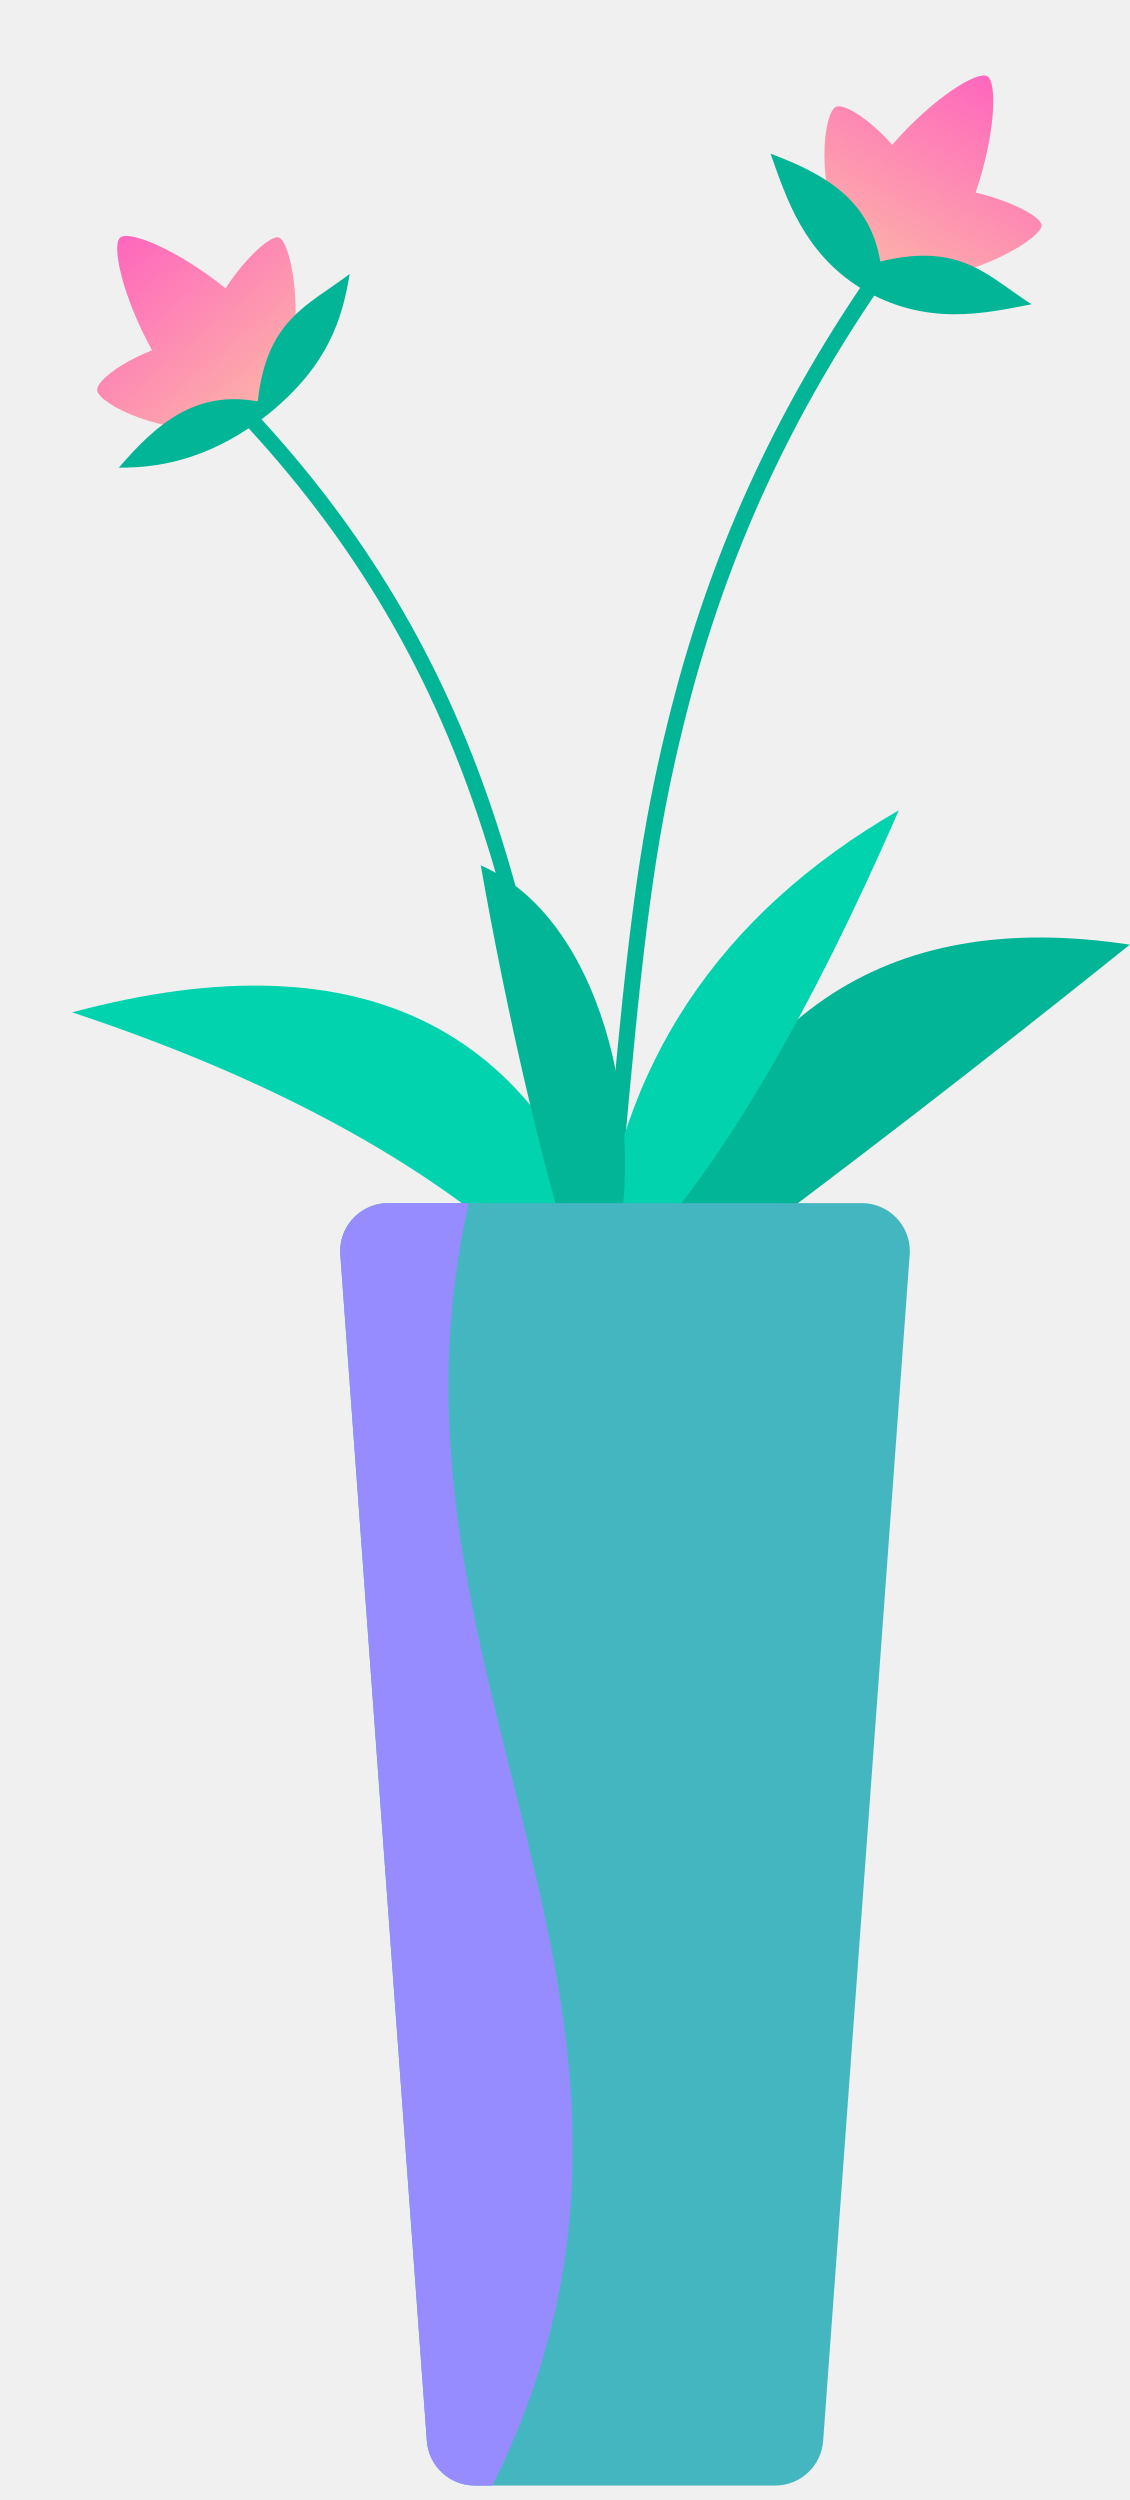
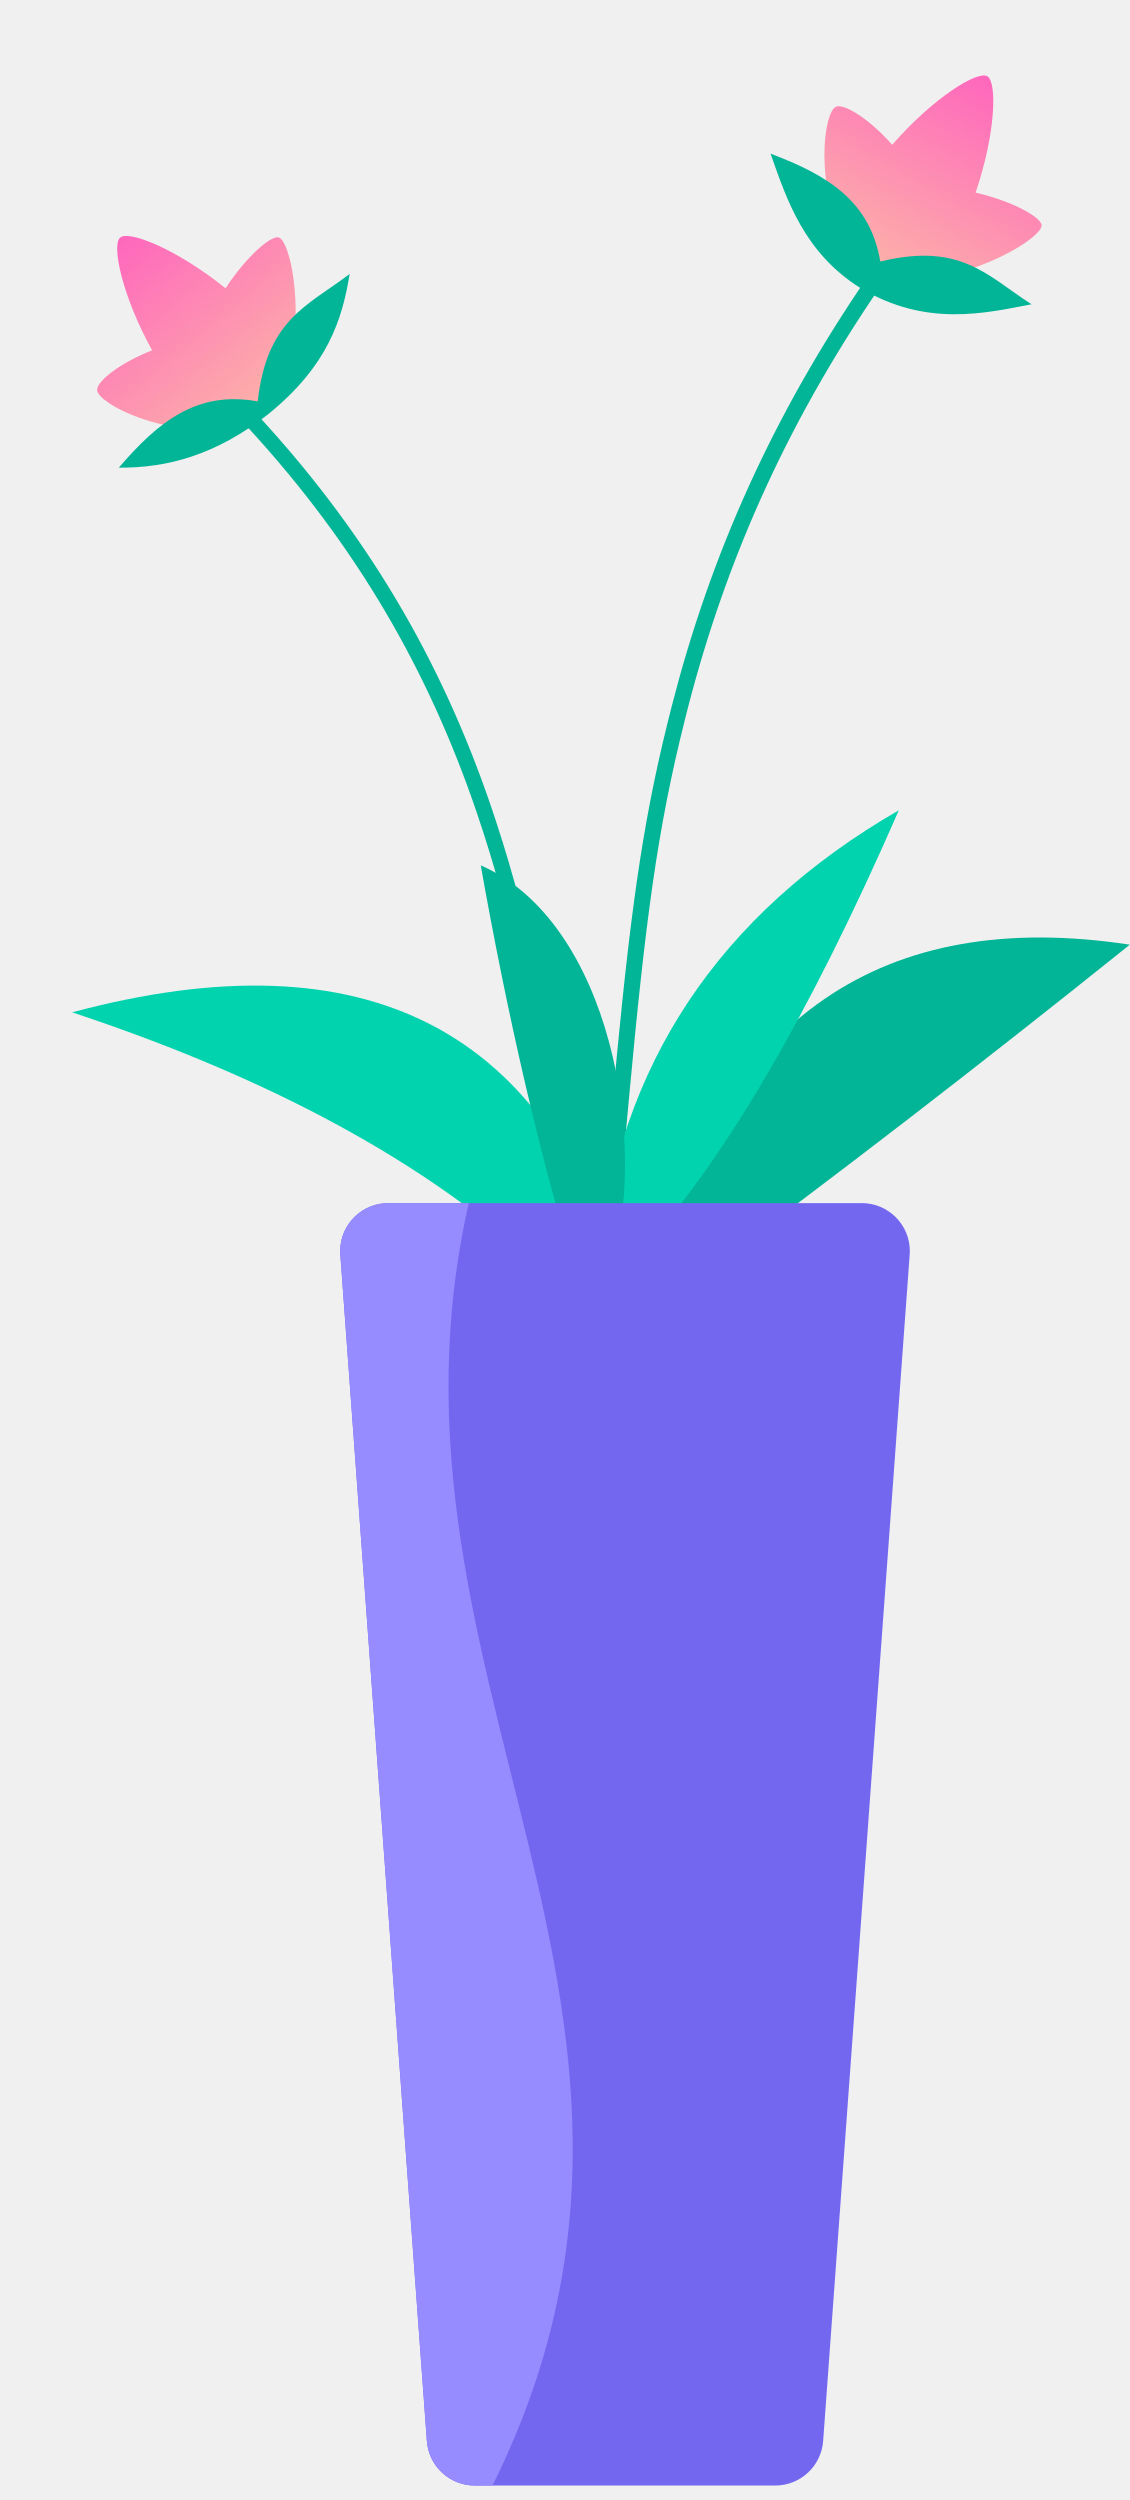
<svg xmlns="http://www.w3.org/2000/svg" xmlns:xlink="http://www.w3.org/1999/xlink" width="47px" height="104px" viewBox="0 0 47 104" version="1.1">
  <defs>
    <linearGradient x1="68.669%" y1="-6.664%" x2="68.669%" y2="100%" id="linearGradient-1">
      <stop stop-color="#FE62BE" offset="0%" />
      <stop stop-color="#FDB3A8" offset="100%" />
    </linearGradient>
    <path d="M2.151,0.049 L21.849,0.049 C22.953,0.049 23.849,0.944 23.849,2.049 C23.849,2.097 23.847,2.146 23.843,2.194 L20.243,51.544 C20.167,52.589 19.297,53.398 18.249,53.398 L5.751,53.398 C4.703,53.398 3.833,52.589 3.757,51.544 L0.157,2.194 C0.076,1.093 0.904,0.135 2.006,0.054 C2.054,0.051 2.103,0.049 2.151,0.049 Z" id="path-2" />
  </defs>
  <g id="📝-Pages-New" stroke="none" stroke-width="1" fill="none" fill-rule="evenodd">
    <g id="Pricing" transform="translate(-826, -409)">
      <g id="Pricing-Card" transform="translate(383, 375)">
        <g id="Standard" transform="translate(320, 0)">
          <g id="Pot1" transform="translate(123, 34)">
            <path d="M36.45,11 L37,11.375 C32.879,17.265 30.238,23.129 28.596,29.526 L28.466,30.041 C27.359,34.475 26.86,38.163 26.162,45.725 L25.879,48.805 C25.817,49.475 25.758,50.08 25.7,50.657 L25.665,51 L25,50.934 L25.105,49.885 L25.655,43.977 C26.305,37.223 26.828,33.729 27.948,29.364 C29.56,23.082 32.127,17.306 36.086,11.525 L36.45,11 Z" id="Path" fill="#02B596" />
            <g id="Group-81" transform="translate(38.5815, 8.086107) rotate(30) translate(-38.5815, -8.086107) translate(32.0815, 2.586107)">
              <path d="M6.199,5.04870979e-29 C6.684,5.04870979e-29 7.702,1.917 8.198,4.434 C9.743,3.967 11.095,3.96 11.258,4.244 C11.5,4.665 10.243,7.054 8.161,8.639 C7.438,9.694 5.706,9.836 4.683,9.066 L4.677,9.075 C2.223,7.537 1.05,4.696 1.382,4.244 C1.588,3.964 2.78,3.972 4.198,4.446 C4.694,1.924 5.713,5.04870979e-29 6.199,5.04870979e-29 Z" id="Combined-Shape" fill="url(#linearGradient-1)" />
              <path d="M-8.87218227e-14,7.296 C2.46,6.891 4.553,6.912 6.199,8.9 C8.678,6.53 10.325,7.185 12.535,7.296 C11.077,8.553 9.238,10.317 6.05,10.269 C3.249,10.173 1.5,8.576 -8.87218227e-14,7.296 Z" id="Path-148" fill="#02B596" />
            </g>
            <g id="Group-81" transform="translate(8.4462, 13.51773) rotate(-40) translate(-8.4462, -13.51773) translate(1.9462, 8.517734)">
              <path d="M6.199,0 C6.684,0 7.702,1.917 8.198,4.434 C9.743,3.967 11.095,3.96 11.258,4.244 C11.5,4.665 10.243,7.054 8.161,8.639 C7.438,9.694 5.706,9.836 4.683,9.066 L4.677,9.075 C2.223,7.537 1.05,4.696 1.382,4.244 C1.588,3.964 2.78,3.972 4.198,4.446 C4.694,1.924 5.713,0 6.199,0 Z" id="Combined-Shape" fill="url(#linearGradient-1)" />
              <path d="M-8.87218227e-14,7.296 C2.46,6.891 4.553,6.912 6.199,8.9 C8.678,6.53 10.325,7.185 12.535,7.296 C11.077,8.553 9.388,9.636 6.199,9.587 C3.399,9.492 1.5,8.576 -8.87218227e-14,7.296 Z" id="Path-148" fill="#02B596" />
            </g>
            <path d="M10.469,17 C15.203,22.054 18.357,27.441 20.45,33.614 L20.634,34.166 C22.082,38.574 22.889,42.764 23.876,49.993 L24,50.913 L23.361,51 L23.176,49.639 C22.181,42.424 21.357,38.3 19.84,33.824 C17.83,27.897 14.832,22.712 10.365,17.841 L10,17.447 L10.469,17 Z" id="Path" fill="#02B596" />
            <path d="M26,54 C22.902,42.797 15.235,38.835 3,42.113 C12.16,45.151 19.076,49.113 23.748,54 L26,54 Z" id="Path-151" fill="#02D3AF" />
            <path d="M47,53 C43.923,42.302 37.256,37.735 27,39.299 C33.229,44.295 39.15,48.862 44.763,53 L47,53 Z" id="Path-151" fill="#02B596" transform="translate(37, 46) scale(-1, 1) translate(-37, -46) " />
            <path d="M38.933,51.306 C36.673,43.356 31.475,37.899 23.338,34.935 C28.539,42.768 33.193,48.224 37.298,51.303 L38.933,51.306 Z" id="Path-151" fill="#02D3AF" transform="translate(31.13513, 43.12031) scale(-1, 1) rotate(10) translate(-31.13513, -43.12031) " />
            <path d="M23.985,53 C22.53,48.467 21.084,42.137 20,36 C25.358,38.324 27.079,47.582 25.358,53 L23.985,53 Z" id="Path-114" fill="#02B596" />
            <g id="Group-82" transform="translate(14, 50)">
              <mask id="mask-3" fill="white">
                <use xlink:href="#path-2" />
              </mask>
-               <use id="Rectangle" fill="#44b6c0" xlink:href="#path-2" />
+               <use id="Rectangle" fill="#7367F0" xlink:href="#path-2" />
              <path d="M-3.243,-1.301 L5.838,-1.301 C0.21,19.518 17.151,33.831 5.838,54.651 L-3.243,54.651 L-3.243,-1.301 Z" id="Rectangle" fill="#968BFF" mask="url(#mask-3)" />
            </g>
          </g>
        </g>
      </g>
    </g>
  </g>
</svg>
